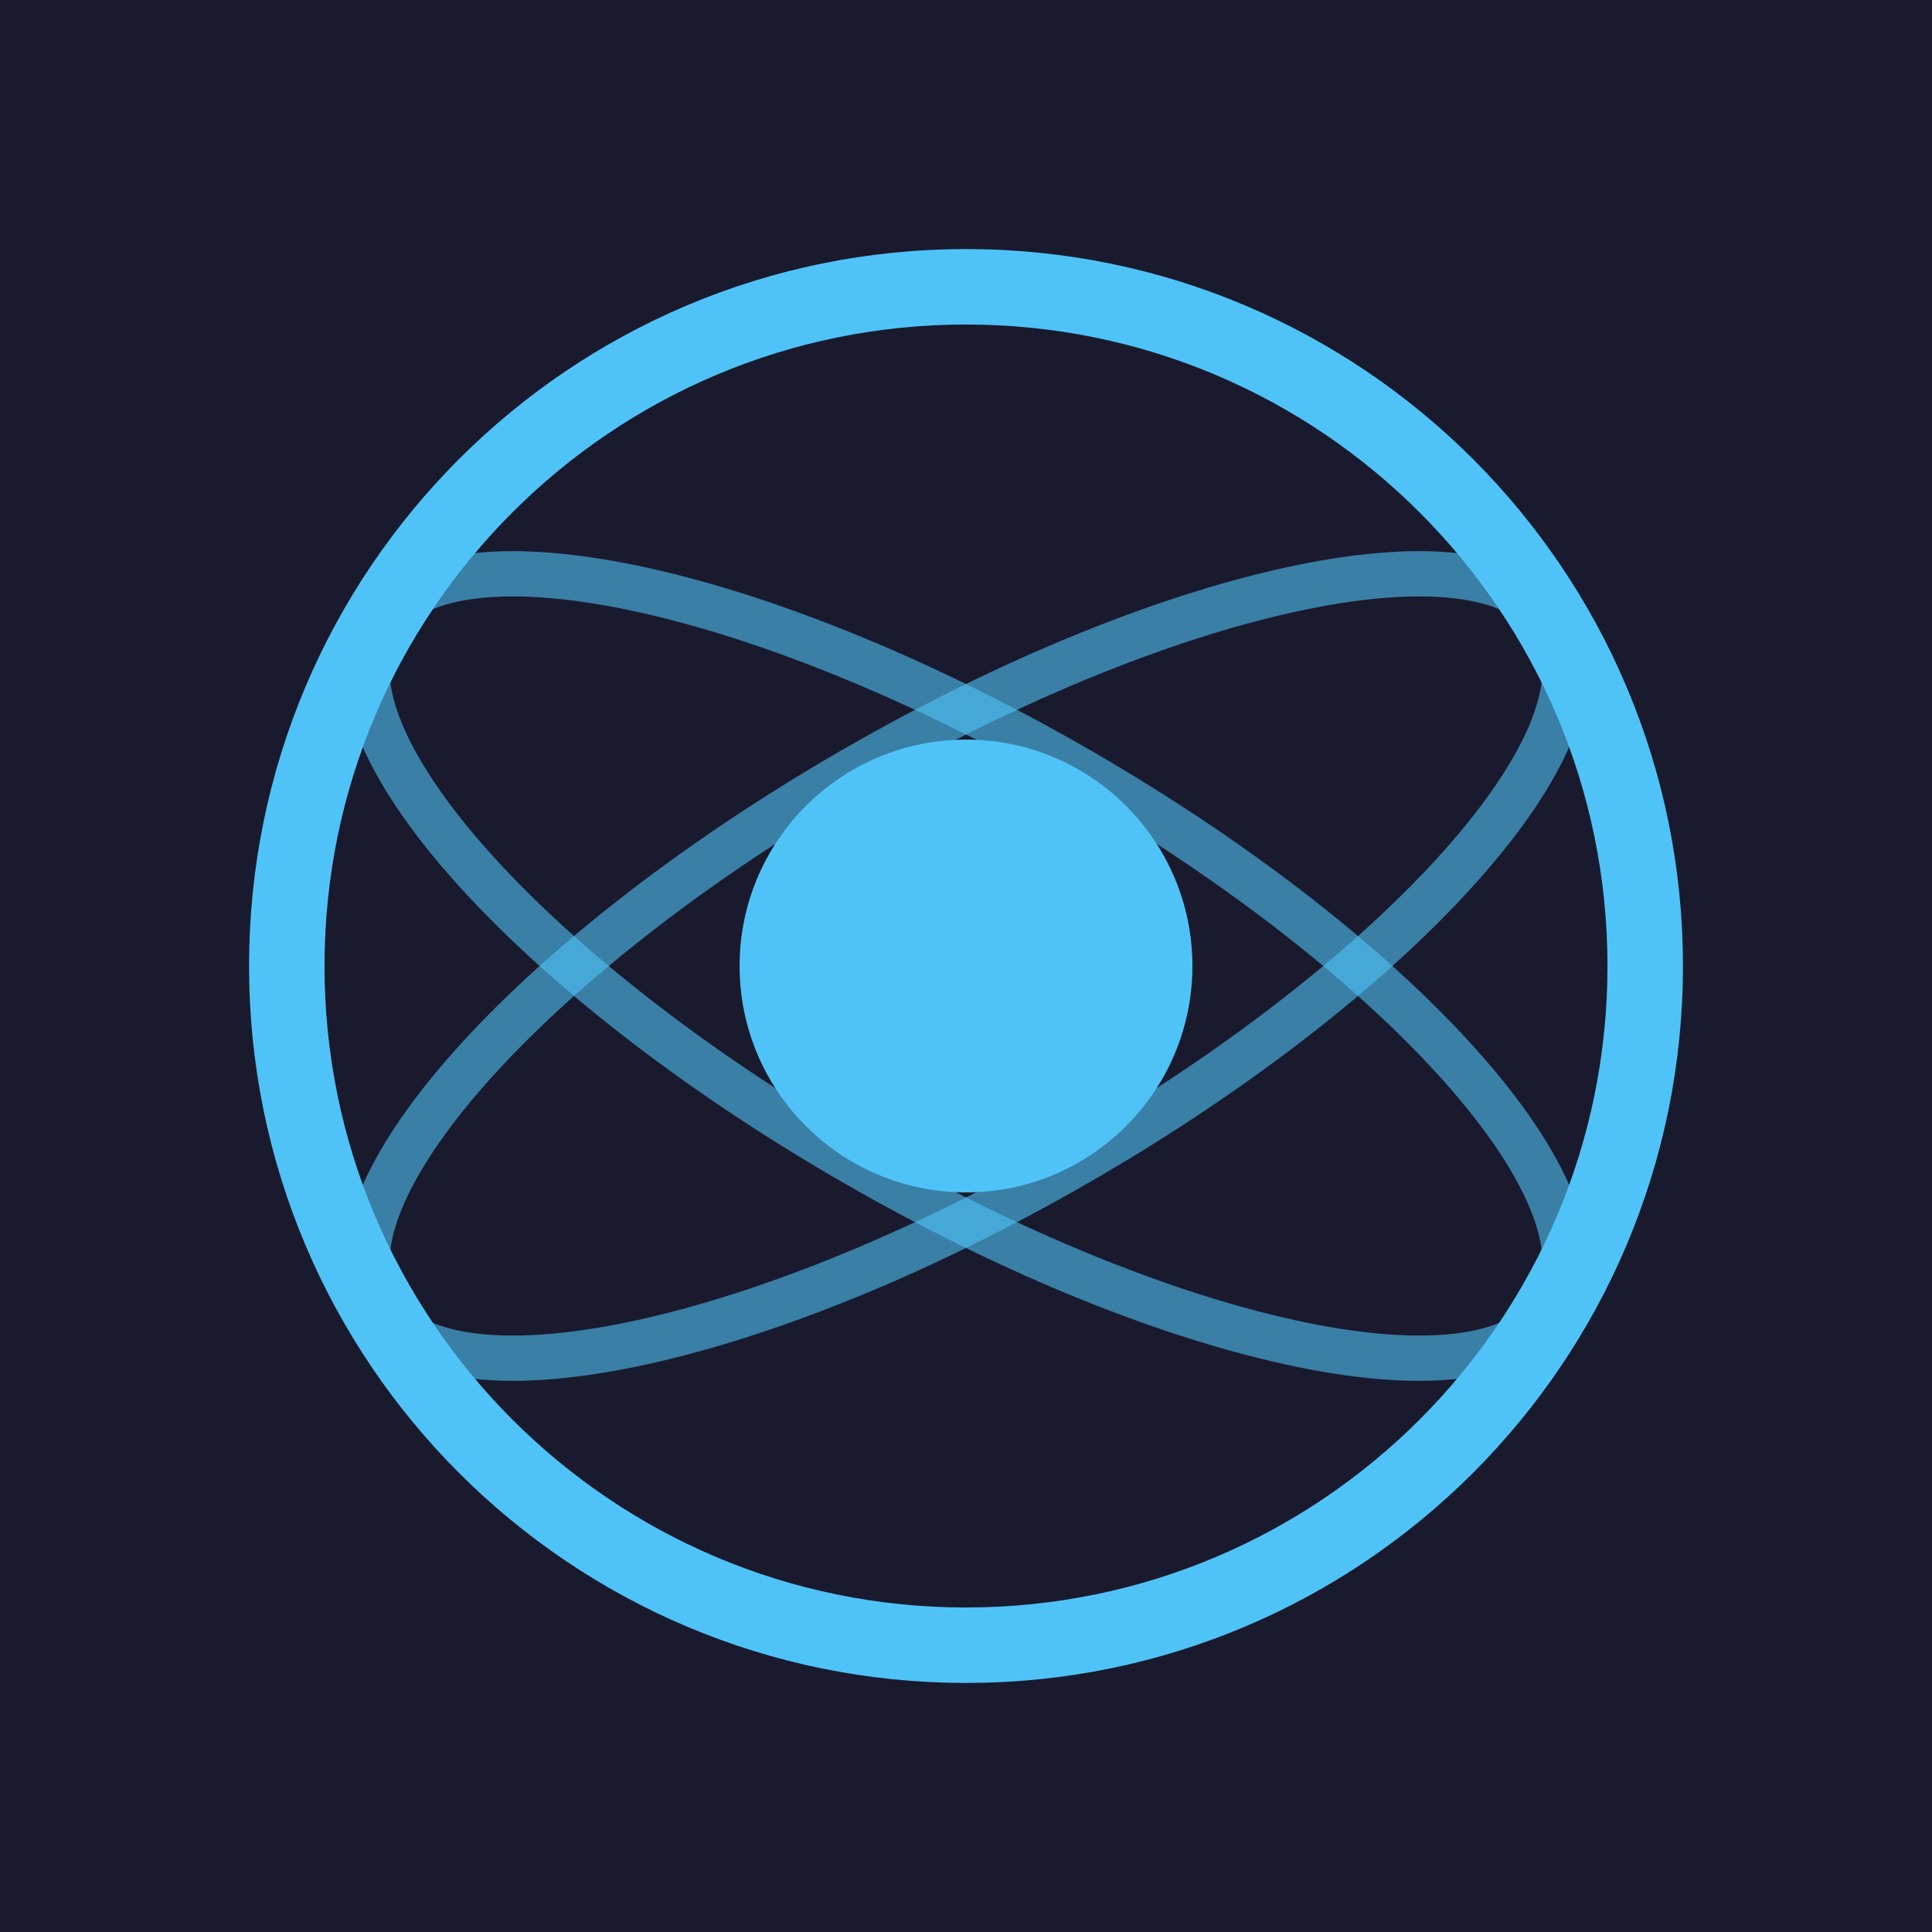
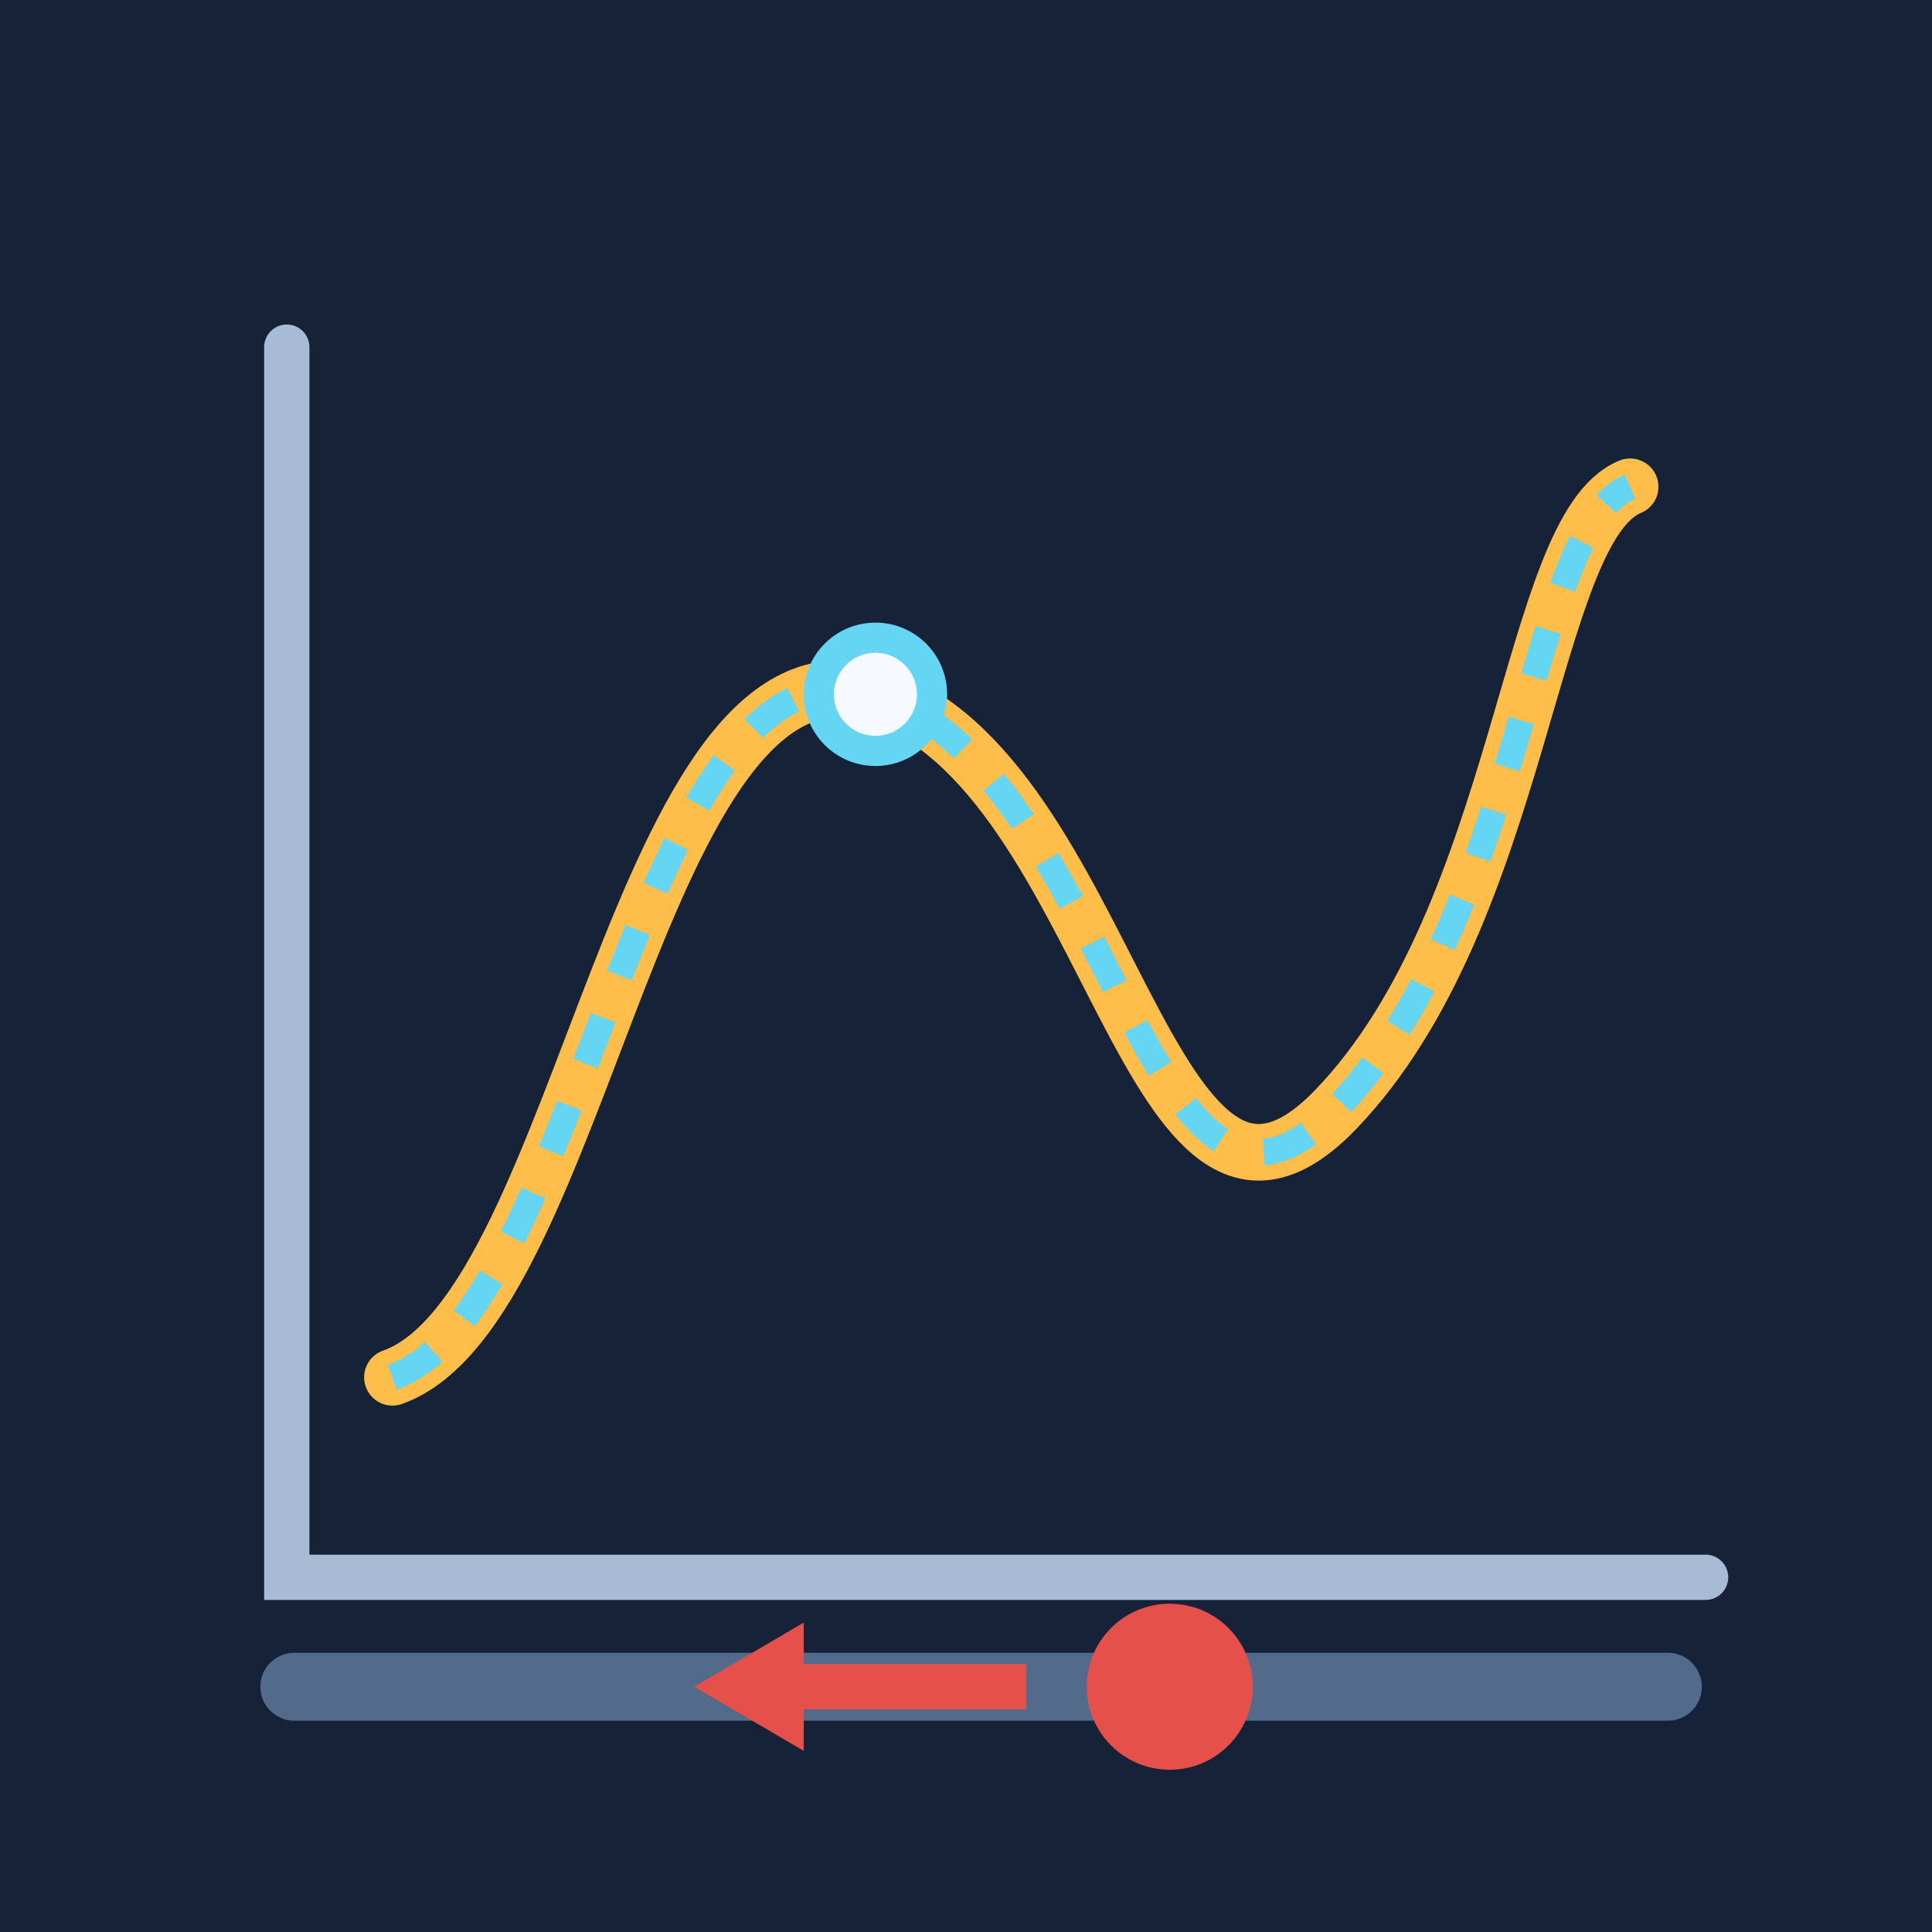
<svg xmlns="http://www.w3.org/2000/svg" viewBox="0 0 512 512">
-   <rect width="512" height="512" fill="#1a1a2e" />
-   <circle cx="256" cy="256" r="180" fill="none" stroke="#4fc3f7" stroke-width="20" />
-   <circle cx="256" cy="256" r="60" fill="#4fc3f7" />
-   <ellipse cx="256" cy="256" rx="180" ry="60" fill="none" stroke="#4fc3f7" stroke-width="12" opacity="0.6" transform="rotate(30 256 256)" />
-   <ellipse cx="256" cy="256" rx="180" ry="60" fill="none" stroke="#4fc3f7" stroke-width="12" opacity="0.6" transform="rotate(-30 256 256)" />
+   <rect width="512" height="512" fill="#152238" />
+   <path d="M76 92V418H452" fill="none" stroke="#a8bbd4" stroke-width="12" stroke-linecap="round" />
+   <path d="M104 365C155 347 169 164 232 184S304 346 354 294 405 140 432 129" fill="none" stroke="#ffbd4a" stroke-width="15" stroke-linecap="round" />
+   <path d="M104 365C155 347 169 164 232 184S304 346 354 294 405 140 432 129" fill="none" stroke="#64d5f3" stroke-width="7" stroke-dasharray="13 12" />
+   <circle cx="232" cy="184" r="15" fill="#f6f9ff" stroke="#64d5f3" stroke-width="8" />
+   <path d="M78 447H442" stroke="#526b8a" stroke-width="18" stroke-linecap="round" />
+   <circle cx="310" cy="447" r="22" fill="#e6504b" />
+   <path d="M272 447h-59" stroke="#e6504b" stroke-width="12" />
+   <path d="M213 430l-29 17 29 17z" fill="#e6504b" />
</svg>
